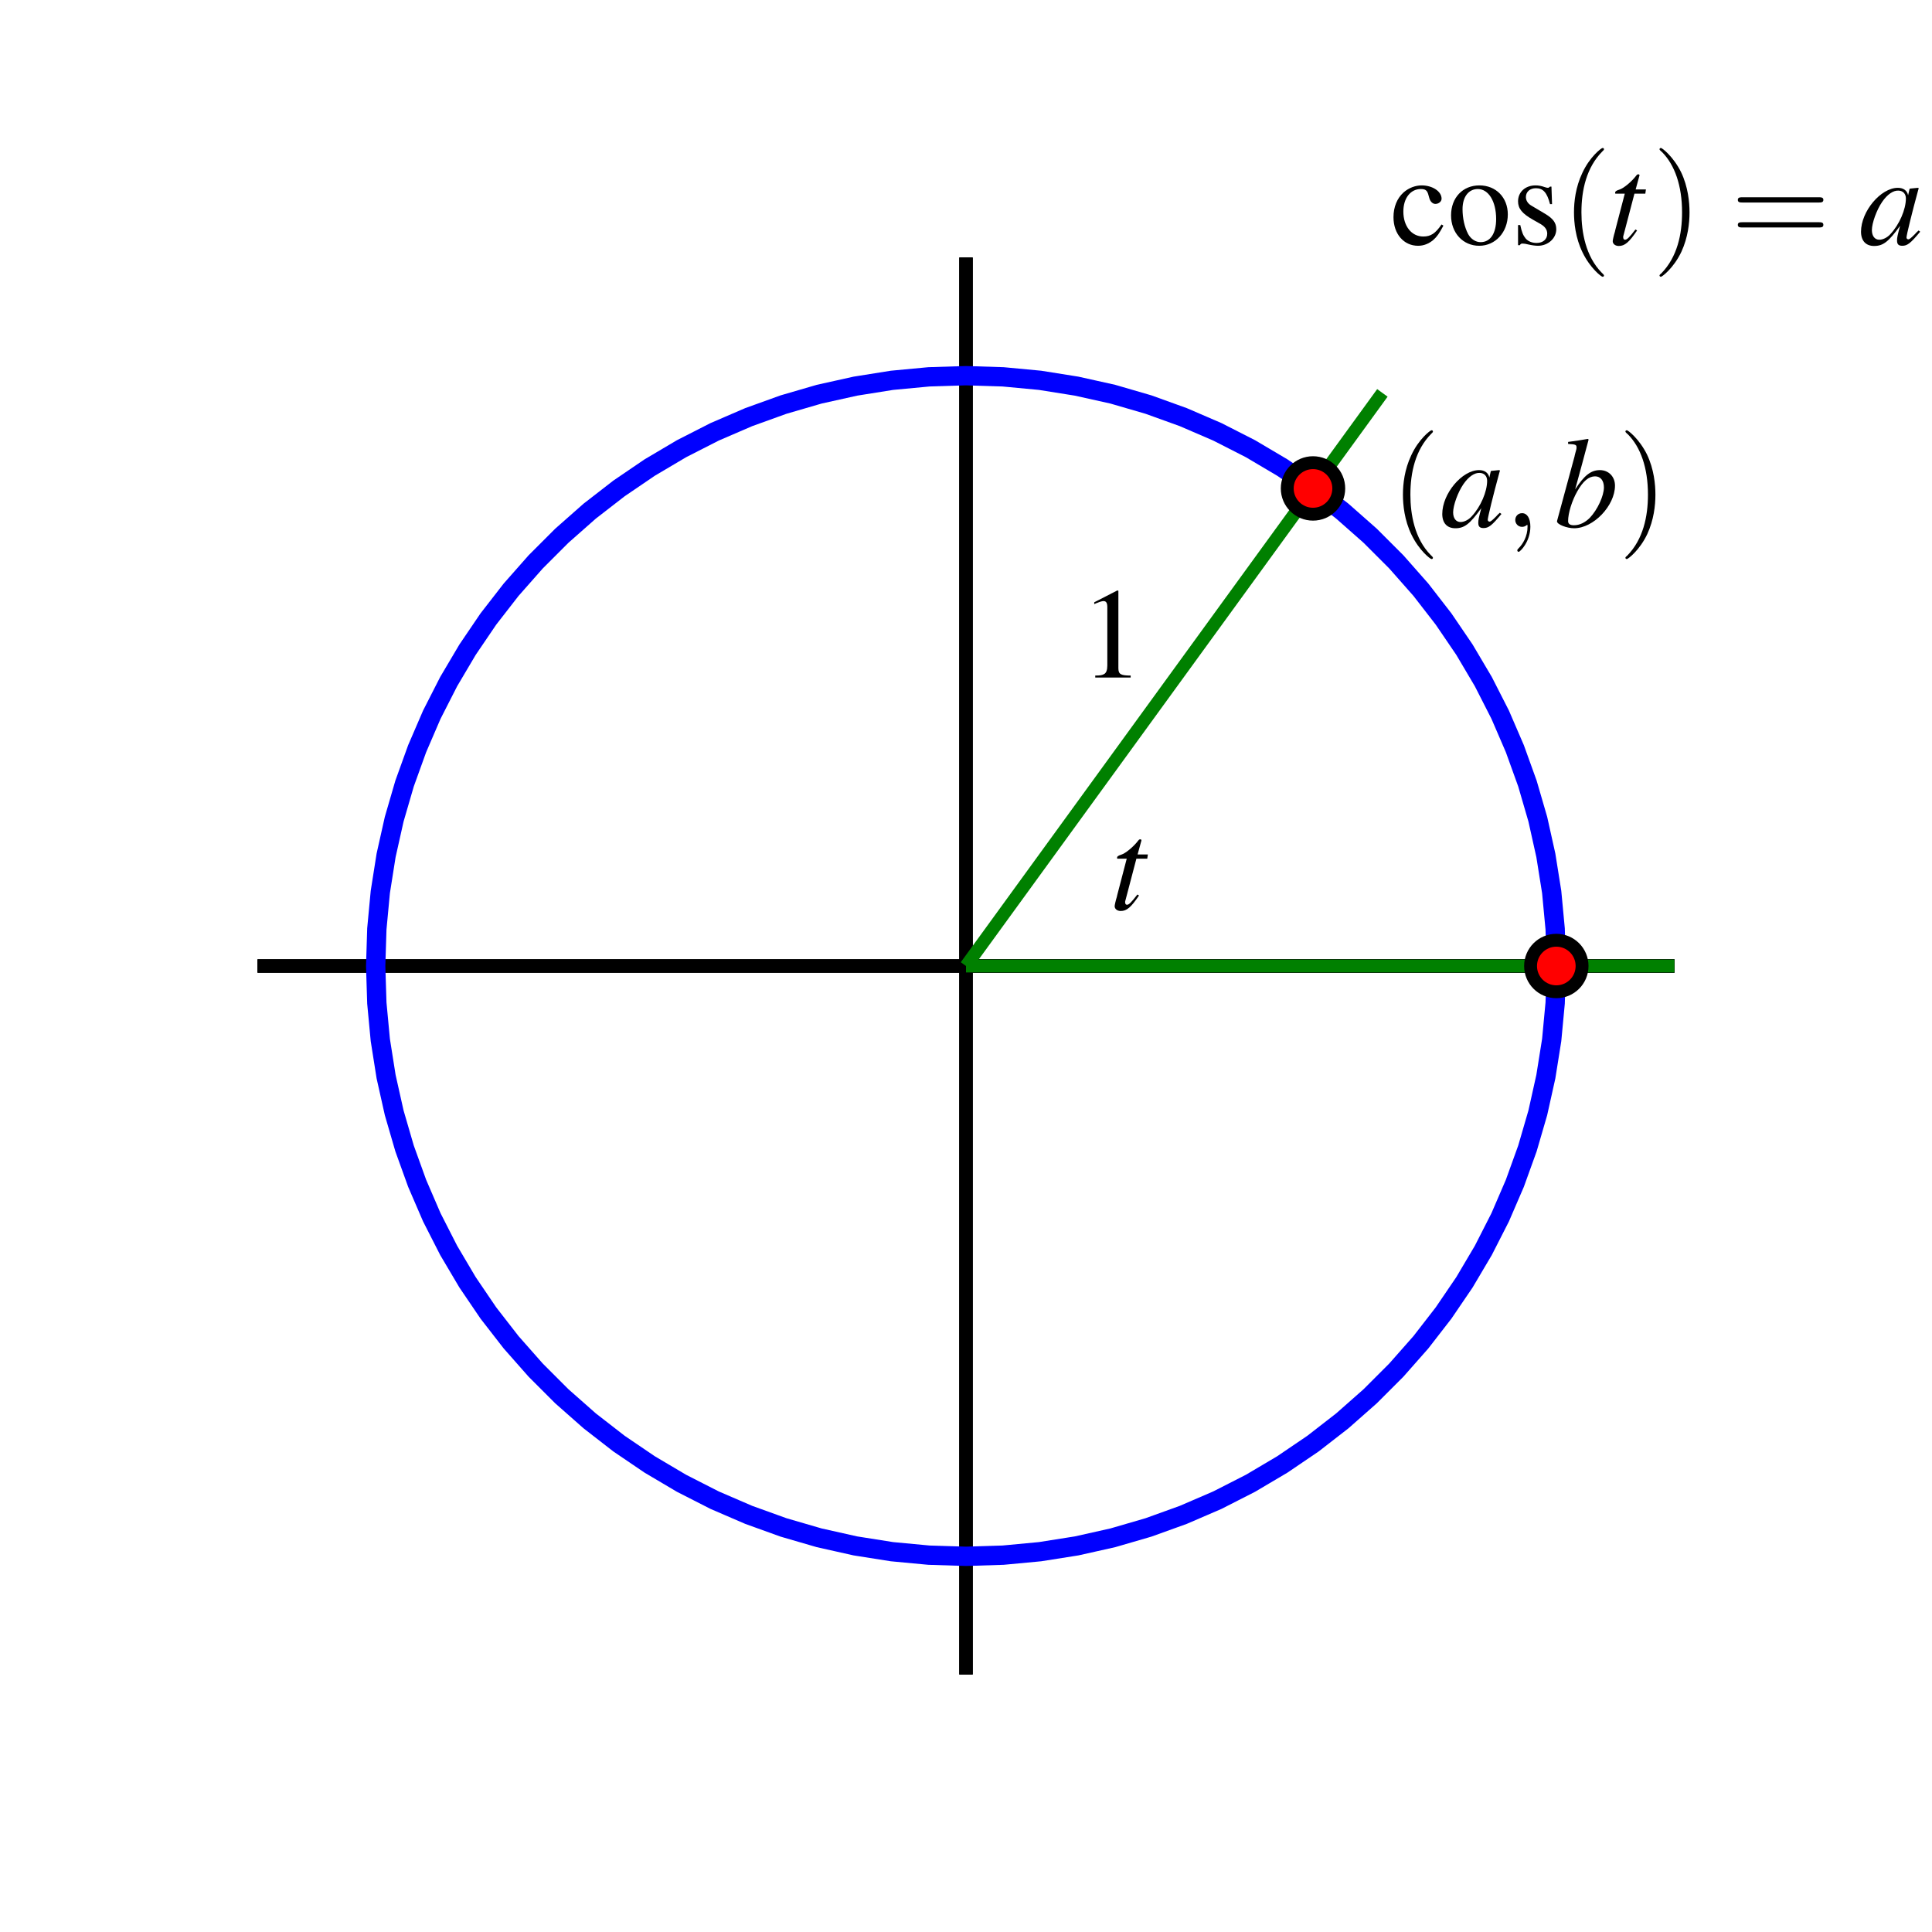
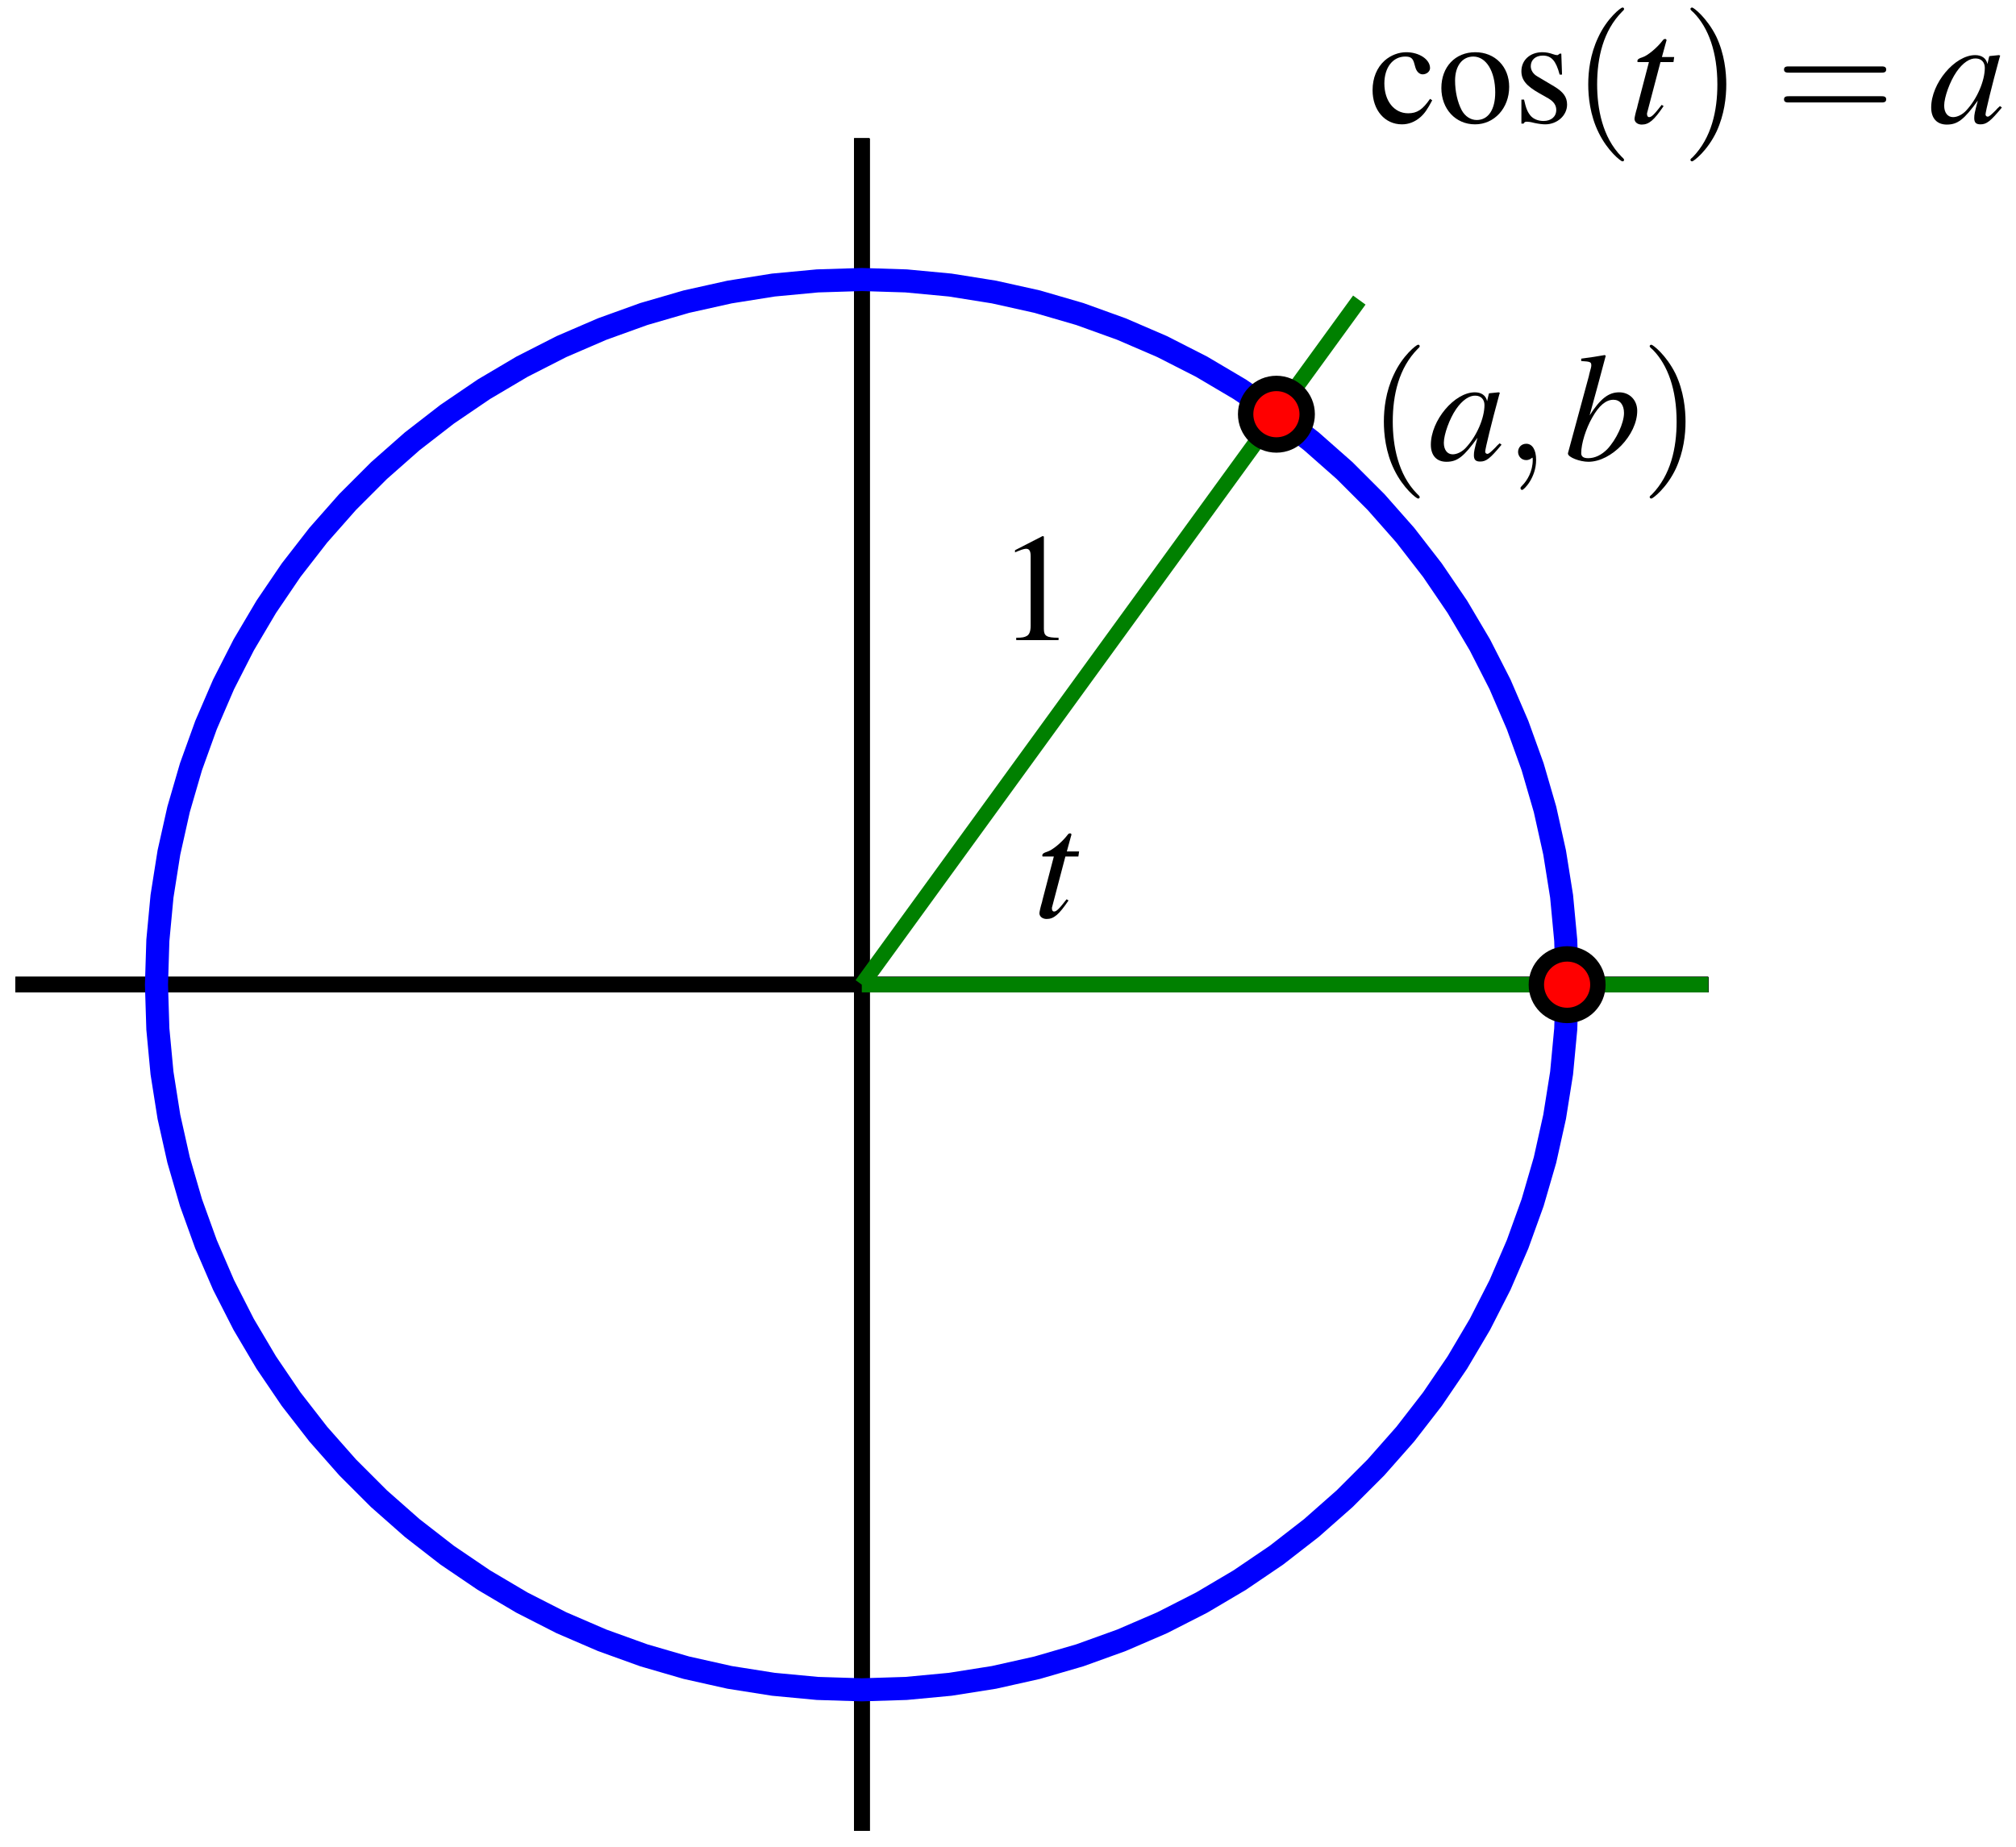
- <svg xmlns="http://www.w3.org/2000/svg" xmlns:xlink="http://www.w3.org/1999/xlink" width="150pt" height="150pt" viewBox="0 0 150 150" version="1.1">
+ <svg xmlns="http://www.w3.org/2000/svg" xmlns:xlink="http://www.w3.org/1999/xlink" width="131pt" height="120pt" viewBox="0 0 131 120" version="1.1">
  <defs>
    <g>
      <symbol overflow="visible" id="glyph0-0">
        <path style="stroke:none;" d="" />
      </symbol>
      <symbol overflow="visible" id="glyph0-1">
        <path style="stroke:none;" d="M 3.312 2.406 C 3.312 2.375 3.312 2.344 3.141 2.188 C 1.891 0.922 1.562 -0.969 1.562 -2.5 C 1.562 -4.234 1.953 -5.984 3.188 -7.234 C 3.312 -7.344 3.312 -7.375 3.312 -7.406 C 3.312 -7.469 3.266 -7.5 3.203 -7.5 C 3.109 -7.5 2.203 -6.812 1.625 -5.547 C 1.109 -4.453 0.984 -3.344 0.984 -2.5 C 0.984 -1.719 1.094 -0.516 1.656 0.625 C 2.25 1.844 3.109 2.5 3.203 2.5 C 3.266 2.5 3.312 2.469 3.312 2.406 Z M 3.312 2.406 " />
      </symbol>
      <symbol overflow="visible" id="glyph0-2">
        <path style="stroke:none;" d="M 2.891 -2.5 C 2.891 -3.281 2.781 -4.484 2.234 -5.625 C 1.625 -6.844 0.766 -7.5 0.672 -7.5 C 0.609 -7.5 0.562 -7.453 0.562 -7.406 C 0.562 -7.375 0.562 -7.344 0.766 -7.172 C 1.734 -6.188 2.312 -4.594 2.312 -2.5 C 2.312 -0.797 1.938 0.969 0.703 2.234 C 0.562 2.344 0.562 2.375 0.562 2.406 C 0.562 2.453 0.609 2.5 0.672 2.5 C 0.766 2.5 1.672 1.812 2.266 0.547 C 2.766 -0.547 2.891 -1.656 2.891 -2.5 Z M 2.891 -2.5 " />
      </symbol>
      <symbol overflow="visible" id="glyph0-3">
        <path style="stroke:none;" d="M 6.875 -3.266 C 7.016 -3.266 7.203 -3.266 7.203 -3.469 C 7.203 -3.672 7.016 -3.672 6.875 -3.672 L 0.891 -3.672 C 0.75 -3.672 0.562 -3.672 0.562 -3.469 C 0.562 -3.266 0.75 -3.266 0.906 -3.266 Z M 6.875 -1.328 C 7.016 -1.328 7.203 -1.328 7.203 -1.531 C 7.203 -1.734 7.016 -1.734 6.875 -1.734 L 0.906 -1.734 C 0.75 -1.734 0.562 -1.734 0.562 -1.531 C 0.562 -1.328 0.75 -1.328 0.891 -1.328 Z M 6.875 -1.328 " />
      </symbol>
      <symbol overflow="visible" id="glyph1-0">
        <path style="stroke:none;" d="" />
      </symbol>
      <symbol overflow="visible" id="glyph1-1">
        <path style="stroke:none;" d="M 4.641 -1.094 C 4.484 -0.953 4.438 -0.906 4.359 -0.812 C 4.062 -0.516 3.938 -0.406 3.844 -0.406 C 3.766 -0.406 3.703 -0.469 3.703 -0.547 C 3.703 -0.734 4.125 -2.453 4.594 -4.172 C 4.625 -4.266 4.625 -4.297 4.656 -4.375 L 4.578 -4.406 L 3.969 -4.344 L 3.938 -4.312 L 3.828 -3.828 C 3.75 -4.203 3.453 -4.406 3.031 -4.406 C 1.703 -4.406 0.172 -2.578 0.172 -1 C 0.172 -0.297 0.547 0.109 1.188 0.109 C 1.891 0.109 2.312 -0.219 3.203 -1.453 C 3 -0.688 2.969 -0.547 2.969 -0.312 C 2.969 -0.016 3.094 0.094 3.375 0.094 C 3.766 0.094 4.016 -0.094 4.766 -1 Z M 3.094 -4.188 C 3.438 -4.172 3.656 -3.938 3.656 -3.578 C 3.656 -2.734 3.156 -1.562 2.453 -0.812 C 2.219 -0.547 1.875 -0.375 1.594 -0.375 C 1.234 -0.375 1.016 -0.672 1.016 -1.125 C 1.016 -1.672 1.391 -2.703 1.812 -3.312 C 2.219 -3.906 2.688 -4.219 3.094 -4.188 Z M 3.094 -4.188 " />
      </symbol>
      <symbol overflow="visible" id="glyph1-2">
        <path style="stroke:none;" d="M 1.094 -6.438 C 1.688 -6.406 1.75 -6.375 1.75 -6.156 C 1.75 -6.062 1.719 -5.953 1.656 -5.734 C 1.641 -5.656 1.625 -5.594 1.609 -5.547 L 1.594 -5.469 L 0.234 -0.453 L 0.234 -0.422 C 0.234 -0.188 1 0.109 1.562 0.109 C 3.062 0.109 4.734 -1.641 4.734 -3.203 C 4.734 -3.906 4.234 -4.406 3.562 -4.406 C 2.875 -4.406 2.344 -4 1.641 -2.906 C 2.156 -4.797 2.234 -5.062 2.688 -6.781 L 2.625 -6.828 C 2.125 -6.734 1.766 -6.688 1.094 -6.594 Z M 3.188 -3.922 C 3.609 -3.922 3.875 -3.594 3.875 -3.062 C 3.875 -2.406 3.375 -1.328 2.781 -0.703 C 2.406 -0.328 1.984 -0.125 1.547 -0.125 C 1.234 -0.125 1.094 -0.234 1.094 -0.453 C 1.094 -1.062 1.391 -2.031 1.812 -2.766 C 2.25 -3.547 2.703 -3.922 3.188 -3.922 Z M 3.188 -3.922 " />
      </symbol>
      <symbol overflow="visible" id="glyph1-3">
        <path style="stroke:none;" d="M 2.953 -4.281 L 2.156 -4.281 L 2.438 -5.312 C 2.453 -5.328 2.453 -5.344 2.453 -5.359 C 2.453 -5.438 2.422 -5.453 2.375 -5.453 C 2.312 -5.453 2.281 -5.453 2.219 -5.375 C 1.828 -4.859 1.203 -4.359 0.891 -4.266 C 0.641 -4.188 0.562 -4.125 0.562 -4.016 C 0.562 -4.016 0.562 -3.984 0.578 -3.953 L 1.312 -3.953 L 0.594 -1.203 C 0.578 -1.125 0.562 -1.094 0.547 -1 C 0.453 -0.703 0.375 -0.344 0.375 -0.266 C 0.375 -0.047 0.578 0.109 0.844 0.109 C 1.312 0.109 1.641 -0.172 2.266 -1.094 L 2.141 -1.172 C 1.656 -0.547 1.484 -0.375 1.328 -0.375 C 1.234 -0.375 1.188 -0.453 1.188 -0.578 C 1.188 -0.594 1.188 -0.594 1.188 -0.625 L 2.062 -3.953 L 2.906 -3.953 Z M 2.953 -4.281 " />
      </symbol>
      <symbol overflow="visible" id="glyph2-0">
        <path style="stroke:none;" d="" />
      </symbol>
      <symbol overflow="visible" id="glyph2-1">
        <path style="stroke:none;" d="M 2.031 -0.016 C 2.031 -0.672 1.781 -1.062 1.391 -1.062 C 1.062 -1.062 0.859 -0.812 0.859 -0.531 C 0.859 -0.266 1.062 0 1.391 0 C 1.516 0 1.641 -0.047 1.734 -0.125 C 1.766 -0.156 1.781 -0.156 1.797 -0.156 C 1.797 -0.156 1.812 -0.156 1.812 -0.016 C 1.812 0.734 1.453 1.328 1.125 1.656 C 1.016 1.766 1.016 1.797 1.016 1.812 C 1.016 1.891 1.062 1.938 1.125 1.938 C 1.234 1.938 2.031 1.156 2.031 -0.016 Z M 2.031 -0.016 " />
      </symbol>
      <symbol overflow="visible" id="glyph3-0">
        <path style="stroke:none;" d="" />
      </symbol>
      <symbol overflow="visible" id="glyph3-1">
        <path style="stroke:none;" d="M 3.984 -1.562 C 3.5 -0.859 3.141 -0.625 2.562 -0.625 C 1.656 -0.625 1.016 -1.422 1.016 -2.562 C 1.016 -3.594 1.562 -4.312 2.375 -4.312 C 2.734 -4.312 2.875 -4.203 2.969 -3.828 L 3.031 -3.609 C 3.109 -3.328 3.297 -3.156 3.5 -3.156 C 3.766 -3.156 3.984 -3.344 3.984 -3.562 C 3.984 -4.125 3.281 -4.594 2.438 -4.594 C 1.953 -4.594 1.438 -4.406 1.031 -4.047 C 0.531 -3.594 0.25 -2.922 0.25 -2.125 C 0.25 -0.828 1.047 0.094 2.156 0.094 C 2.594 0.094 3 -0.062 3.359 -0.375 C 3.625 -0.609 3.812 -0.875 4.125 -1.469 Z M 3.984 -1.562 " />
      </symbol>
      <symbol overflow="visible" id="glyph3-2">
        <path style="stroke:none;" d="M 2.5 -4.594 C 1.203 -4.594 0.297 -3.641 0.297 -2.266 C 0.297 -0.906 1.219 0.094 2.484 0.094 C 3.734 0.094 4.703 -0.953 4.703 -2.344 C 4.703 -3.656 3.781 -4.594 2.5 -4.594 Z M 2.375 -4.312 C 3.203 -4.312 3.797 -3.359 3.797 -1.984 C 3.797 -0.859 3.344 -0.188 2.594 -0.188 C 2.203 -0.188 1.844 -0.422 1.625 -0.812 C 1.344 -1.344 1.188 -2.047 1.188 -2.75 C 1.188 -3.703 1.656 -4.312 2.375 -4.312 Z M 2.375 -4.312 " />
      </symbol>
      <symbol overflow="visible" id="glyph3-3">
        <path style="stroke:none;" d="M 3.156 -3.141 L 3.109 -4.5 L 3 -4.5 L 2.984 -4.484 C 2.891 -4.406 2.875 -4.406 2.844 -4.406 C 2.781 -4.406 2.688 -4.422 2.562 -4.469 C 2.344 -4.547 2.125 -4.594 1.875 -4.594 C 1.078 -4.594 0.516 -4.078 0.516 -3.359 C 0.516 -2.797 0.828 -2.406 1.688 -1.922 L 2.266 -1.594 C 2.609 -1.391 2.781 -1.156 2.781 -0.844 C 2.781 -0.406 2.453 -0.125 1.953 -0.125 C 1.609 -0.125 1.297 -0.25 1.109 -0.469 C 0.906 -0.719 0.812 -0.953 0.688 -1.516 L 0.516 -1.516 L 0.516 0.047 L 0.656 0.047 C 0.719 -0.062 0.766 -0.078 0.875 -0.078 C 0.969 -0.078 1.109 -0.062 1.344 0 C 1.625 0.062 1.891 0.094 2.062 0.094 C 2.844 0.094 3.484 -0.484 3.484 -1.188 C 3.484 -1.688 3.234 -2.016 2.641 -2.375 L 1.562 -3.016 C 1.281 -3.172 1.125 -3.422 1.125 -3.688 C 1.125 -4.094 1.438 -4.375 1.906 -4.375 C 2.469 -4.375 2.766 -4.031 3 -3.141 Z M 3.156 -3.141 " />
      </symbol>
      <symbol overflow="visible" id="glyph3-4">
        <path style="stroke:none;" d="M 2.906 -6.766 L 1.109 -5.844 L 1.109 -5.703 C 1.234 -5.766 1.344 -5.797 1.375 -5.812 C 1.562 -5.891 1.734 -5.938 1.828 -5.938 C 2.047 -5.938 2.125 -5.781 2.125 -5.453 L 2.125 -0.938 C 2.125 -0.594 2.047 -0.375 1.891 -0.281 C 1.734 -0.188 1.594 -0.156 1.188 -0.156 L 1.188 0 L 3.938 0 L 3.938 -0.156 C 3.156 -0.156 2.984 -0.266 2.984 -0.734 L 2.984 -6.734 Z M 2.906 -6.766 " />
      </symbol>
    </g>
  </defs>
  <g id="surface1">
-     <path style="fill:none;stroke-width:10;stroke-linecap:butt;stroke-linejoin:miter;stroke:rgb(0%,0%,0%);stroke-opacity:1;stroke-miterlimit:10;" d="M 200 750 L 1300 750 M 750 200 L 750 1300 " transform="matrix(0.1,0,0,-0.1,0,150)" />
-     <path style="fill:none;stroke-width:10;stroke-linecap:butt;stroke-linejoin:miter;stroke:rgb(0%,0%,0%);stroke-opacity:1;stroke-miterlimit:10;" d="M 200 750 L 1300 750 M 750 200 L 750 1300 M 291.68 730 L 291.68 770 " transform="matrix(0.1,0,0,-0.1,0,150)" />
-     <path style="fill:none;stroke-width:10;stroke-linecap:butt;stroke-linejoin:miter;stroke:rgb(0%,0%,0%);stroke-opacity:1;stroke-miterlimit:10;" d="M 200 750 L 1300 750 M 750 200 L 750 1300 M 750 730 L 750 770 " transform="matrix(0.1,0,0,-0.1,0,150)" />
-     <path style="fill:none;stroke-width:10;stroke-linecap:butt;stroke-linejoin:miter;stroke:rgb(0%,0%,0%);stroke-opacity:1;stroke-miterlimit:10;" d="M 200 750 L 1300 750 M 750 200 L 750 1300 M 1208.32 730 L 1208.32 770 " transform="matrix(0.1,0,0,-0.1,0,150)" />
-     <path style="fill:none;stroke-width:10;stroke-linecap:butt;stroke-linejoin:miter;stroke:rgb(0%,0%,0%);stroke-opacity:1;stroke-miterlimit:10;" d="M 200 750 L 1300 750 M 750 200 L 750 1300 M 730 291.68 L 770 291.68 " transform="matrix(0.1,0,0,-0.1,0,150)" />
-     <path style="fill:none;stroke-width:10;stroke-linecap:butt;stroke-linejoin:miter;stroke:rgb(0%,0%,0%);stroke-opacity:1;stroke-miterlimit:10;" d="M 200 750 L 1300 750 M 750 200 L 750 1300 M 730 750 L 770 750 " transform="matrix(0.1,0,0,-0.1,0,150)" />
-     <path style="fill:none;stroke-width:10;stroke-linecap:butt;stroke-linejoin:miter;stroke:rgb(0%,0%,0%);stroke-opacity:1;stroke-miterlimit:10;" d="M 200 750 L 1300 750 M 750 200 L 750 1300 M 730 1208.32 L 770 1208.32 " transform="matrix(0.1,0,0,-0.1,0,150)" />
-     <path style="fill:none;stroke-width:10;stroke-linecap:butt;stroke-linejoin:miter;stroke:rgb(0%,50%,0%);stroke-opacity:1;stroke-miterlimit:10;" d="M 750 750 L 1300 750 " transform="matrix(0.1,0,0,-0.1,0,150)" />
-     <path style="fill:none;stroke-width:10;stroke-linecap:butt;stroke-linejoin:miter;stroke:rgb(0%,50%,0%);stroke-opacity:1;stroke-miterlimit:10;" d="M 750 750 L 1073.281 1194.961 " transform="matrix(0.1,0,0,-0.1,0,150)" />
+     <path style="fill:none;stroke-width:10;stroke-linecap:butt;stroke-linejoin:miter;stroke:rgb(0%,0%,0%);stroke-opacity:1;stroke-miterlimit:10;" d="M 200 750 L 1300 750 M 750 200 L 750 1300 " transform="matrix(0.1,0,0,-0.1,-19,139)" />
+     <path style="fill:none;stroke-width:10;stroke-linecap:butt;stroke-linejoin:miter;stroke:rgb(0%,0%,0%);stroke-opacity:1;stroke-miterlimit:10;" d="M 200 750 L 1300 750 M 750 200 L 750 1300 M 291.68 730 L 291.68 770 " transform="matrix(0.1,0,0,-0.1,-19,139)" />
+     <path style="fill:none;stroke-width:10;stroke-linecap:butt;stroke-linejoin:miter;stroke:rgb(0%,0%,0%);stroke-opacity:1;stroke-miterlimit:10;" d="M 200 750 L 1300 750 M 750 200 L 750 1300 M 750 730 L 750 770 " transform="matrix(0.1,0,0,-0.1,-19,139)" />
+     <path style="fill:none;stroke-width:10;stroke-linecap:butt;stroke-linejoin:miter;stroke:rgb(0%,0%,0%);stroke-opacity:1;stroke-miterlimit:10;" d="M 200 750 L 1300 750 M 750 200 L 750 1300 M 1208.32 730 L 1208.32 770 " transform="matrix(0.1,0,0,-0.1,-19,139)" />
+     <path style="fill:none;stroke-width:10;stroke-linecap:butt;stroke-linejoin:miter;stroke:rgb(0%,0%,0%);stroke-opacity:1;stroke-miterlimit:10;" d="M 200 750 L 1300 750 M 750 200 L 750 1300 M 730 291.68 L 770 291.68 " transform="matrix(0.1,0,0,-0.1,-19,139)" />
+     <path style="fill:none;stroke-width:10;stroke-linecap:butt;stroke-linejoin:miter;stroke:rgb(0%,0%,0%);stroke-opacity:1;stroke-miterlimit:10;" d="M 200 750 L 1300 750 M 750 200 L 750 1300 M 730 750 L 770 750 " transform="matrix(0.1,0,0,-0.1,-19,139)" />
+     <path style="fill:none;stroke-width:10;stroke-linecap:butt;stroke-linejoin:miter;stroke:rgb(0%,0%,0%);stroke-opacity:1;stroke-miterlimit:10;" d="M 200 750 L 1300 750 M 750 200 L 750 1300 M 730 1208.32 L 770 1208.32 " transform="matrix(0.1,0,0,-0.1,-19,139)" />
+     <path style="fill:none;stroke-width:10;stroke-linecap:butt;stroke-linejoin:miter;stroke:rgb(0%,50%,0%);stroke-opacity:1;stroke-miterlimit:10;" d="M 750 750 L 1300 750 " transform="matrix(0.1,0,0,-0.1,-19,139)" />
+     <path style="fill:none;stroke-width:10;stroke-linecap:butt;stroke-linejoin:miter;stroke:rgb(0%,50%,0%);stroke-opacity:1;stroke-miterlimit:10;" d="M 750 750 L 1073.281 1194.961 " transform="matrix(0.1,0,0,-0.1,-19,139)" />
    <g style="fill:rgb(0%,0%,0%);fill-opacity:1;">
-       <use xlink:href="#glyph0-1" x="107.94" y="40.905" />
+       <use xlink:href="#glyph0-1" x="88.94" y="29.905" />
    </g>
    <g style="fill:rgb(0%,0%,0%);fill-opacity:1;">
-       <use xlink:href="#glyph1-1" x="111.805" y="40.905" />
+       <use xlink:href="#glyph1-1" x="92.805" y="29.905" />
    </g>
    <g style="fill:rgb(0%,0%,0%);fill-opacity:1;">
-       <use xlink:href="#glyph2-1" x="116.786" y="40.905" />
+       <use xlink:href="#glyph2-1" x="97.786" y="29.905" />
    </g>
    <g style="fill:rgb(0%,0%,0%);fill-opacity:1;">
-       <use xlink:href="#glyph1-2" x="120.653" y="40.905" />
+       <use xlink:href="#glyph1-2" x="101.653" y="29.905" />
    </g>
    <g style="fill:rgb(0%,0%,0%);fill-opacity:1;">
-       <use xlink:href="#glyph0-2" x="125.635" y="40.905" />
+       <use xlink:href="#glyph0-2" x="106.635" y="29.905" />
    </g>
    <g style="fill:rgb(0%,0%,0%);fill-opacity:1;">
-       <use xlink:href="#glyph3-1" x="107.94" y="18.988" />
+       <use xlink:href="#glyph3-1" x="88.94" y="7.988" />
    </g>
    <g style="fill:rgb(0%,0%,0%);fill-opacity:1;">
-       <use xlink:href="#glyph3-2" x="112.363" y="18.988" />
+       <use xlink:href="#glyph3-2" x="93.363" y="7.988" />
    </g>
    <g style="fill:rgb(0%,0%,0%);fill-opacity:1;">
-       <use xlink:href="#glyph3-3" x="117.345" y="18.988" />
+       <use xlink:href="#glyph3-3" x="98.345" y="7.988" />
    </g>
    <g style="fill:rgb(0%,0%,0%);fill-opacity:1;">
-       <use xlink:href="#glyph0-1" x="121.22" y="18.988" />
+       <use xlink:href="#glyph0-1" x="102.22" y="7.988" />
    </g>
    <g style="fill:rgb(0%,0%,0%);fill-opacity:1;">
-       <use xlink:href="#glyph1-3" x="124.836" y="18.988" />
+       <use xlink:href="#glyph1-3" x="105.836" y="7.988" />
    </g>
    <g style="fill:rgb(0%,0%,0%);fill-opacity:1;">
-       <use xlink:href="#glyph0-2" x="128.283" y="18.988" />
+       <use xlink:href="#glyph0-2" x="109.283" y="7.988" />
    </g>
    <g style="fill:rgb(0%,0%,0%);fill-opacity:1;">
-       <use xlink:href="#glyph0-3" x="134.363" y="18.988" />
+       <use xlink:href="#glyph0-3" x="115.363" y="7.988" />
    </g>
    <g style="fill:rgb(0%,0%,0%);fill-opacity:1;">
-       <use xlink:href="#glyph1-1" x="144.317" y="18.988" />
+       <use xlink:href="#glyph1-1" x="125.317" y="7.988" />
    </g>
    <g style="fill:rgb(0%,0%,0%);fill-opacity:1;">
-       <use xlink:href="#glyph3-4" x="83.847" y="52.606" />
+       <use xlink:href="#glyph3-4" x="64.847" y="41.606" />
    </g>
    <g style="fill:rgb(0%,0%,0%);fill-opacity:1;">
-       <use xlink:href="#glyph1-3" x="86.167" y="70.621" />
+       <use xlink:href="#glyph1-3" x="67.167" y="59.621" />
    </g>
-     <path style="fill:none;stroke-width:15;stroke-linecap:butt;stroke-linejoin:miter;stroke:rgb(0%,0%,100%);stroke-opacity:1;stroke-miterlimit:10;" d="M 1208.32 750 L 1207.422 778.789 L 1204.727 807.461 L 1200.195 835.898 L 1193.945 863.984 L 1185.898 891.641 L 1176.133 918.711 L 1164.727 945.156 L 1151.641 970.82 L 1136.992 995.586 L 1120.781 1019.414 L 1103.164 1042.148 L 1084.102 1063.75 L 1063.75 1084.102 L 1042.148 1103.164 L 1019.414 1120.781 L 995.586 1136.992 L 970.82 1151.641 L 945.156 1164.727 L 918.711 1176.133 L 891.641 1185.898 L 863.984 1193.945 L 835.898 1200.195 L 807.461 1204.727 L 778.789 1207.422 L 750 1208.32 L 721.211 1207.422 L 692.539 1204.727 L 664.102 1200.195 L 636.016 1193.945 L 608.359 1185.898 L 581.289 1176.133 L 554.844 1164.727 L 529.18 1151.641 L 504.414 1136.992 L 480.586 1120.781 L 457.852 1103.164 L 436.25 1084.102 L 415.898 1063.75 L 396.836 1042.148 L 379.18 1019.414 L 363.008 995.586 L 348.359 970.82 L 335.273 945.156 L 323.867 918.711 L 314.102 891.641 L 306.055 863.984 L 299.766 835.898 L 295.273 807.461 L 292.578 778.789 L 291.68 750 L 292.578 721.211 L 295.273 692.539 L 299.766 664.102 L 306.055 636.016 L 314.102 608.359 L 323.867 581.289 L 335.273 554.844 L 348.359 529.18 L 363.008 504.414 L 379.18 480.586 L 396.836 457.852 L 415.898 436.25 L 436.25 415.898 L 457.852 396.836 L 480.586 379.18 L 504.414 363.008 L 529.18 348.359 L 554.844 335.273 L 581.289 323.867 L 608.359 314.102 L 636.016 306.055 L 664.102 299.766 L 692.539 295.273 L 721.211 292.578 L 750 291.68 L 778.789 292.578 L 807.461 295.273 L 835.898 299.766 L 863.984 306.055 L 891.641 314.102 L 918.711 323.867 L 945.156 335.273 L 970.82 348.359 L 995.586 363.008 L 1019.414 379.18 L 1042.148 396.836 L 1063.75 415.898 L 1084.102 436.25 L 1103.164 457.852 L 1120.781 480.586 L 1136.992 504.414 L 1151.641 529.18 L 1164.727 554.844 L 1176.133 581.289 L 1185.898 608.359 L 1193.945 636.016 L 1200.195 664.102 L 1204.727 692.539 L 1207.422 721.211 L 1208.32 750 " transform="matrix(0.1,0,0,-0.1,0,150)" />
-     <path style=" stroke:none;fill-rule:nonzero;fill:rgb(100%,0%,0%);fill-opacity:1;" d="M 103.941 37.922 C 103.941 36.816 103.047 35.922 101.941 35.922 C 100.836 35.922 99.941 36.816 99.941 37.922 C 99.941 39.023 100.836 39.922 101.941 39.922 C 103.047 39.922 103.941 39.023 103.941 37.922 " />
-     <path style="fill:none;stroke-width:10;stroke-linecap:butt;stroke-linejoin:miter;stroke:rgb(0%,0%,0%);stroke-opacity:1;stroke-miterlimit:10;" d="M 1039.414 1120.781 C 1039.414 1131.836 1030.469 1140.781 1019.414 1140.781 C 1008.359 1140.781 999.414 1131.836 999.414 1120.781 C 999.414 1109.766 1008.359 1100.781 1019.414 1100.781 C 1030.469 1100.781 1039.414 1109.766 1039.414 1120.781 Z M 1039.414 1120.781 " transform="matrix(0.1,0,0,-0.1,0,150)" />
-     <path style=" stroke:none;fill-rule:nonzero;fill:rgb(100%,0%,0%);fill-opacity:1;" d="M 122.832 75 C 122.832 73.895 121.938 73 120.832 73 C 119.73 73 118.832 73.895 118.832 75 C 118.832 76.105 119.73 77 120.832 77 C 121.938 77 122.832 76.105 122.832 75 " />
-     <path style="fill:none;stroke-width:10;stroke-linecap:butt;stroke-linejoin:miter;stroke:rgb(0%,0%,0%);stroke-opacity:1;stroke-miterlimit:10;" d="M 1228.32 750 C 1228.32 761.055 1219.375 770 1208.32 770 C 1197.305 770 1188.32 761.055 1188.32 750 C 1188.32 738.945 1197.305 730 1208.32 730 C 1219.375 730 1228.32 738.945 1228.32 750 Z M 1228.32 750 " transform="matrix(0.1,0,0,-0.1,0,150)" />
+     <path style="fill:none;stroke-width:15;stroke-linecap:butt;stroke-linejoin:miter;stroke:rgb(0%,0%,100%);stroke-opacity:1;stroke-miterlimit:10;" d="M 1208.32 750 L 1207.422 778.789 L 1204.727 807.461 L 1200.195 835.898 L 1193.945 863.984 L 1185.898 891.641 L 1176.133 918.711 L 1164.727 945.156 L 1151.641 970.82 L 1136.992 995.586 L 1120.781 1019.414 L 1103.164 1042.148 L 1084.102 1063.75 L 1063.75 1084.102 L 1042.148 1103.164 L 1019.414 1120.781 L 995.586 1136.992 L 970.82 1151.641 L 945.156 1164.727 L 918.711 1176.133 L 891.641 1185.898 L 863.984 1193.945 L 835.898 1200.195 L 807.461 1204.727 L 778.789 1207.422 L 750 1208.32 L 721.211 1207.422 L 692.539 1204.727 L 664.102 1200.195 L 636.016 1193.945 L 608.359 1185.898 L 581.289 1176.133 L 554.844 1164.727 L 529.18 1151.641 L 504.414 1136.992 L 480.586 1120.781 L 457.852 1103.164 L 436.25 1084.102 L 415.898 1063.75 L 396.836 1042.148 L 379.18 1019.414 L 363.008 995.586 L 348.359 970.82 L 335.273 945.156 L 323.867 918.711 L 314.102 891.641 L 306.055 863.984 L 299.766 835.898 L 295.273 807.461 L 292.578 778.789 L 291.68 750 L 292.578 721.211 L 295.273 692.539 L 299.766 664.102 L 306.055 636.016 L 314.102 608.359 L 323.867 581.289 L 335.273 554.844 L 348.359 529.18 L 363.008 504.414 L 379.18 480.586 L 396.836 457.852 L 415.898 436.25 L 436.25 415.898 L 457.852 396.836 L 480.586 379.18 L 504.414 363.008 L 529.18 348.359 L 554.844 335.273 L 581.289 323.867 L 608.359 314.102 L 636.016 306.055 L 664.102 299.766 L 692.539 295.273 L 721.211 292.578 L 750 291.68 L 778.789 292.578 L 807.461 295.273 L 835.898 299.766 L 863.984 306.055 L 891.641 314.102 L 918.711 323.867 L 945.156 335.273 L 970.82 348.359 L 995.586 363.008 L 1019.414 379.18 L 1042.148 396.836 L 1063.75 415.898 L 1084.102 436.25 L 1103.164 457.852 L 1120.781 480.586 L 1136.992 504.414 L 1151.641 529.18 L 1164.727 554.844 L 1176.133 581.289 L 1185.898 608.359 L 1193.945 636.016 L 1200.195 664.102 L 1204.727 692.539 L 1207.422 721.211 L 1208.32 750 " transform="matrix(0.1,0,0,-0.1,-19,139)" />
+     <path style=" stroke:none;fill-rule:nonzero;fill:rgb(100%,0%,0%);fill-opacity:1;" d="M 84.941 26.922 C 84.941 25.816 84.047 24.922 82.941 24.922 C 81.836 24.922 80.941 25.816 80.941 26.922 C 80.941 28.023 81.836 28.922 82.941 28.922 C 84.047 28.922 84.941 28.023 84.941 26.922 " />
+     <path style="fill:none;stroke-width:10;stroke-linecap:butt;stroke-linejoin:miter;stroke:rgb(0%,0%,0%);stroke-opacity:1;stroke-miterlimit:10;" d="M 1039.414 1120.781 C 1039.414 1131.836 1030.469 1140.781 1019.414 1140.781 C 1008.359 1140.781 999.414 1131.836 999.414 1120.781 C 999.414 1109.766 1008.359 1100.781 1019.414 1100.781 C 1030.469 1100.781 1039.414 1109.766 1039.414 1120.781 Z M 1039.414 1120.781 " transform="matrix(0.1,0,0,-0.1,-19,139)" />
+     <path style=" stroke:none;fill-rule:nonzero;fill:rgb(100%,0%,0%);fill-opacity:1;" d="M 103.832 64 C 103.832 62.895 102.938 62 101.832 62 C 100.73 62 99.832 62.895 99.832 64 C 99.832 65.105 100.73 66 101.832 66 C 102.938 66 103.832 65.105 103.832 64 " />
+     <path style="fill:none;stroke-width:10;stroke-linecap:butt;stroke-linejoin:miter;stroke:rgb(0%,0%,0%);stroke-opacity:1;stroke-miterlimit:10;" d="M 1228.32 750 C 1228.32 761.055 1219.375 770 1208.32 770 C 1197.305 770 1188.32 761.055 1188.32 750 C 1188.32 738.945 1197.305 730 1208.32 730 C 1219.375 730 1228.32 738.945 1228.32 750 Z M 1228.32 750 " transform="matrix(0.1,0,0,-0.1,-19,139)" />
  </g>
</svg>
